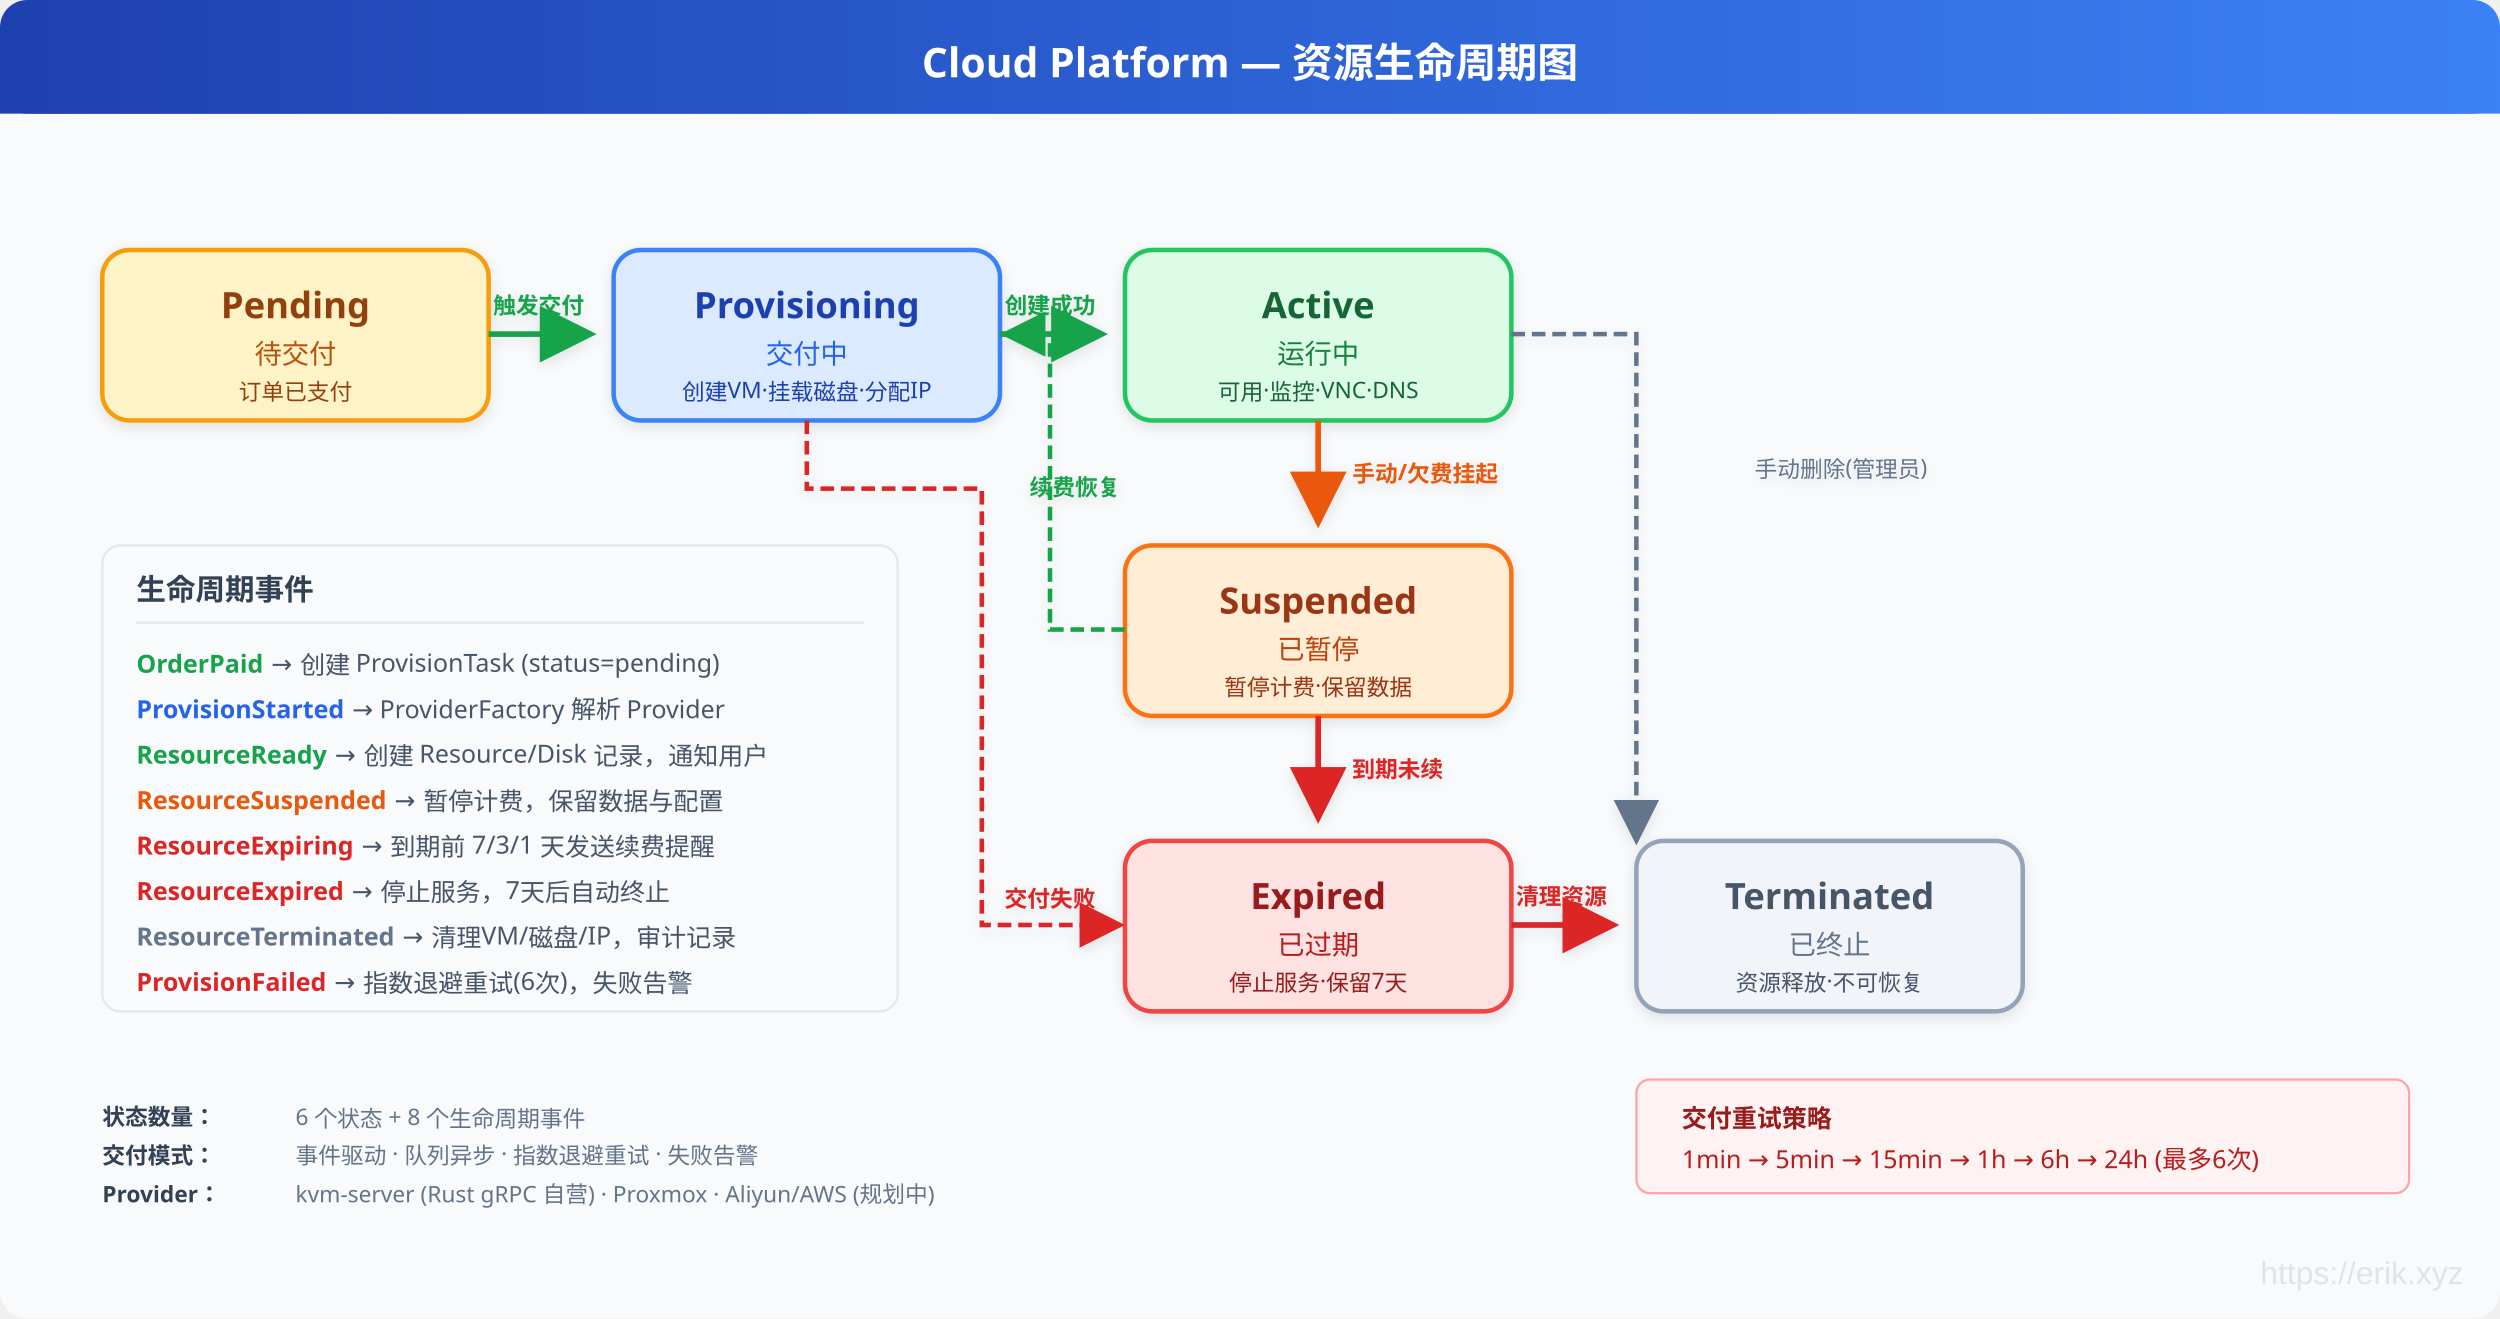
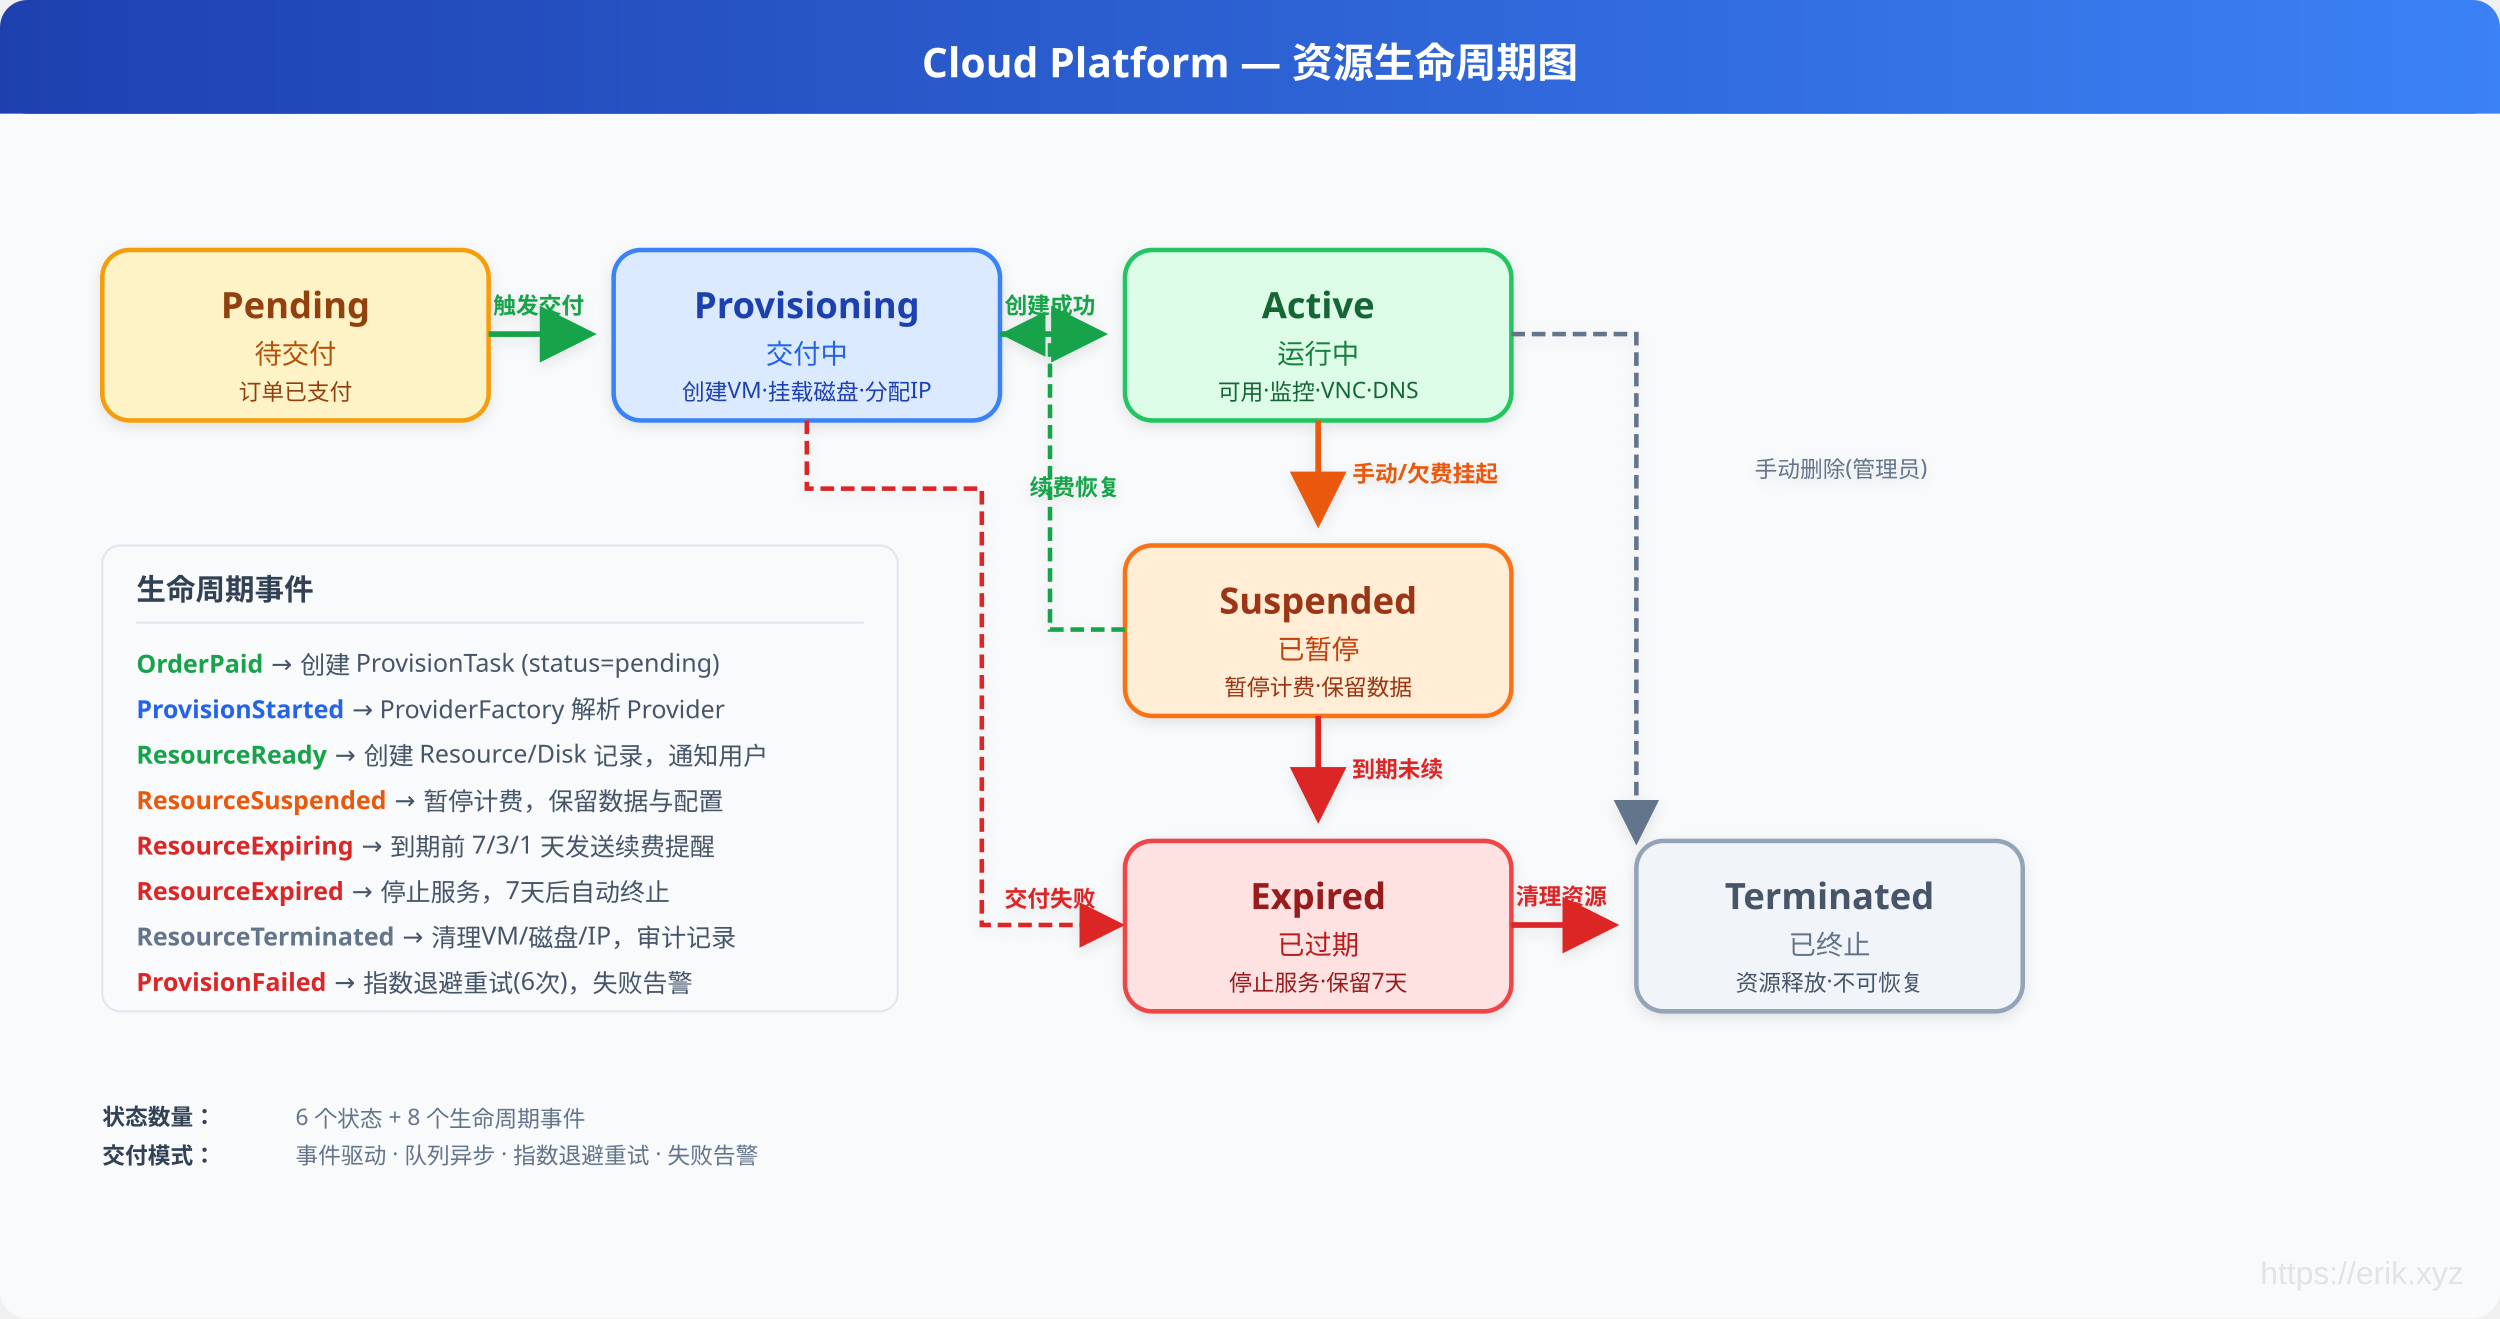
<svg xmlns="http://www.w3.org/2000/svg" viewBox="0 0 1100 580" font-family="'Microsoft YaHei','PingFang SC','Noto Sans SC',sans-serif">
  <defs>
    <linearGradient id="hdr" x1="0" y1="0" x2="1" y2="0">
      <stop offset="0%" stop-color="#1e40af" />
      <stop offset="100%" stop-color="#3b82f6" />
    </linearGradient>
    <filter id="sh">
      <feDropShadow dx="0" dy="2" stdDeviation="3" flood-opacity="0.1" />
    </filter>
    <marker id="arrGr" markerWidth="10" markerHeight="10" refX="9" refY="5" orient="auto">
      <path d="M0,0 L10,5 L0,10 Z" fill="#16a34a" />
    </marker>
    <marker id="arrRed" markerWidth="10" markerHeight="10" refX="9" refY="5" orient="auto">
      <path d="M0,0 L10,5 L0,10 Z" fill="#dc2626" />
    </marker>
    <marker id="arrOr" markerWidth="10" markerHeight="10" refX="9" refY="5" orient="auto">
      <path d="M0,0 L10,5 L0,10 Z" fill="#ea580c" />
    </marker>
    <marker id="arrGy" markerWidth="10" markerHeight="10" refX="9" refY="5" orient="auto">
      <path d="M0,0 L10,5 L0,10 Z" fill="#64748b" />
    </marker>
  </defs>
  <rect width="1100" height="580" fill="#f8fafc" rx="12" />
  <rect x="0" y="0" width="1100" height="50" fill="url(#hdr)" rx="12" />
  <rect x="0" y="12" width="1100" height="38" fill="url(#hdr)" />
  <text x="550" y="34" text-anchor="middle" fill="#fff" font-size="18" font-weight="bold">Cloud Platform — 资源生命周期图</text>
  <g filter="url(#sh)">
    <rect x="45" y="110" width="170" height="75" rx="12" fill="#fef3c7" stroke="#f59e0b" stroke-width="2" />
    <text x="130" y="140" text-anchor="middle" fill="#92400e" font-size="16" font-weight="bold">Pending</text>
    <text x="130" y="160" text-anchor="middle" fill="#b45309" font-size="12">待交付</text>
    <text x="130" y="176" text-anchor="middle" fill="#92400e" font-size="10">订单已支付</text>
    <path d="M215,147 L260,147" stroke="#16a34a" stroke-width="2.5" marker-end="url(#arrGr)" />
    <text x="237" y="138" text-anchor="middle" fill="#16a34a" font-size="10" font-weight="bold">触发交付</text>
    <rect x="270" y="110" width="170" height="75" rx="12" fill="#dbeafe" stroke="#3b82f6" stroke-width="2" />
    <text x="355" y="140" text-anchor="middle" fill="#1e40af" font-size="16" font-weight="bold">Provisioning</text>
    <text x="355" y="160" text-anchor="middle" fill="#2563eb" font-size="12">交付中</text>
    <text x="355" y="176" text-anchor="middle" fill="#1e40af" font-size="10">创建VM·挂载磁盘·分配IP</text>
    <path d="M440,147 L485,147" stroke="#16a34a" stroke-width="2.5" marker-end="url(#arrGr)" />
    <text x="462" y="138" text-anchor="middle" fill="#16a34a" font-size="10" font-weight="bold">创建成功</text>
    <rect x="495" y="110" width="170" height="75" rx="12" fill="#dcfce7" stroke="#22c55e" stroke-width="2" />
    <text x="580" y="140" text-anchor="middle" fill="#166534" font-size="16" font-weight="bold">Active</text>
    <text x="580" y="160" text-anchor="middle" fill="#15803d" font-size="12">运行中</text>
    <text x="580" y="176" text-anchor="middle" fill="#166534" font-size="10">可用·监控·VNC·DNS</text>
    <path d="M580,185 L580,230" stroke="#ea580c" stroke-width="2.5" marker-end="url(#arrOr)" />
    <text x="595" y="212" fill="#ea580c" font-size="10" font-weight="bold">手动/欠费挂起</text>
    <rect x="495" y="240" width="170" height="75" rx="12" fill="#ffedd5" stroke="#f97316" stroke-width="2" />
    <text x="580" y="270" text-anchor="middle" fill="#9a3412" font-size="16" font-weight="bold">Suspended</text>
    <text x="580" y="290" text-anchor="middle" fill="#c2410c" font-size="12">已暂停</text>
    <text x="580" y="306" text-anchor="middle" fill="#9a3412" font-size="10">暂停计费·保留数据</text>
    <path d="M495,277 L462,277 L462,147 L442,147" stroke="#16a34a" stroke-width="2" stroke-dasharray="6,3" fill="none" marker-end="url(#arrGr)" />
    <text x="473" y="218" text-anchor="middle" fill="#16a34a" font-size="10" font-weight="bold">续费恢复</text>
    <path d="M580,315 L580,360" stroke="#dc2626" stroke-width="2.5" marker-end="url(#arrRed)" />
    <text x="595" y="342" fill="#dc2626" font-size="10" font-weight="bold">到期未续</text>
    <rect x="495" y="370" width="170" height="75" rx="12" fill="#fee2e2" stroke="#ef4444" stroke-width="2" />
    <text x="580" y="400" text-anchor="middle" fill="#991b1b" font-size="16" font-weight="bold">Expired</text>
    <text x="580" y="420" text-anchor="middle" fill="#b91c1c" font-size="12">已过期</text>
    <text x="580" y="436" text-anchor="middle" fill="#991b1b" font-size="10">停止服务·保留7天</text>
    <path d="M665,407 L710,407" stroke="#dc2626" stroke-width="2.5" marker-end="url(#arrRed)" />
    <text x="687" y="398" text-anchor="middle" fill="#dc2626" font-size="10" font-weight="bold">清理资源</text>
    <rect x="720" y="370" width="170" height="75" rx="12" fill="#f1f5f9" stroke="#94a3b8" stroke-width="2" />
    <text x="805" y="400" text-anchor="middle" fill="#475569" font-size="16" font-weight="bold">Terminated</text>
    <text x="805" y="420" text-anchor="middle" fill="#64748b" font-size="12">已终止</text>
    <text x="805" y="436" text-anchor="middle" fill="#475569" font-size="10">资源释放·不可恢复</text>
    <path d="M355,185 L355,215 L432,215 L432,407 L493,407" stroke="#dc2626" stroke-width="2" stroke-dasharray="6,3" fill="none" marker-end="url(#arrRed)" />
    <text x="462" y="399" text-anchor="middle" fill="#dc2626" font-size="10" font-weight="bold">交付失败</text>
    <path d="M665,147 L720,147 L720,370" stroke="#64748b" stroke-width="2" stroke-dasharray="6,3" fill="none" marker-end="url(#arrGy)" />
    <text x="810" y="210" text-anchor="middle" fill="#64748b" font-size="10">手动删除(管理员)</text>
  </g>
  <g>
    <rect x="45" y="240" width="350" height="205" rx="8" fill="#f8fafc" stroke="#e2e8f0" stroke-width="1" />
    <text x="60" y="264" fill="#334155" font-size="13" font-weight="bold">生命周期事件</text>
    <line x1="60" y1="274" x2="380" y2="274" stroke="#e2e8f0" />
    <g font-size="11" fill="#475569">
      <text x="60" y="296">
        <tspan fill="#16a34a" font-weight="bold">OrderPaid</tspan> → 创建 ProvisionTask (status=pending)</text>
      <text x="60" y="316">
        <tspan fill="#2563eb" font-weight="bold">ProvisionStarted</tspan> → ProviderFactory 解析 Provider</text>
      <text x="60" y="336">
        <tspan fill="#16a34a" font-weight="bold">ResourceReady</tspan> → 创建 Resource/Disk 记录，通知用户</text>
      <text x="60" y="356">
        <tspan fill="#ea580c" font-weight="bold">ResourceSuspended</tspan> → 暂停计费，保留数据与配置</text>
      <text x="60" y="376">
        <tspan fill="#dc2626" font-weight="bold">ResourceExpiring</tspan> → 到期前 7/3/1 天发送续费提醒</text>
      <text x="60" y="396">
        <tspan fill="#dc2626" font-weight="bold">ResourceExpired</tspan> → 停止服务，7天后自动终止</text>
      <text x="60" y="416">
        <tspan fill="#64748b" font-weight="bold">ResourceTerminated</tspan> → 清理VM/磁盘/IP，审计记录</text>
      <text x="60" y="436">
        <tspan fill="#dc2626" font-weight="bold">ProvisionFailed</tspan> → 指数退避重试(6次)，失败告警</text>
    </g>
  </g>
-   <rect x="720" y="475" width="340" height="50" rx="6" fill="#fef2f2" stroke="#fca5a5" stroke-width="1" />
-   <text x="740" y="496" fill="#991b1b" font-size="11" font-weight="bold">交付重试策略</text>
-   <text x="740" y="514" fill="#b91c1c" font-size="11">1min → 5min → 15min → 1h → 6h → 24h (最多6次)</text>
  <g font-size="10" fill="#64748b">
    <text x="45" y="495" font-weight="bold" fill="#334155">状态数量：</text>
    <text x="130" y="495">6 个状态 + 8 个生命周期事件</text>
    <text x="45" y="512" font-weight="bold" fill="#334155">交付模式：</text>
    <text x="130" y="512">事件驱动 · 队列异步 · 指数退避重试 · 失败告警</text>
-     <text x="45" y="529" font-weight="bold" fill="#334155">Provider：</text>
-     <text x="130" y="529">kvm-server (Rust gRPC 自营) · Proxmox · Aliyun/AWS (规划中)</text>
  </g>
  <g opacity="0.5">
    <text x="1084" y="565" text-anchor="end" font-family="Arial, sans-serif" font-size="14" fill="rgba(0,0,0,0.18)">https://erik.xyz</text>
  </g>
</svg>
